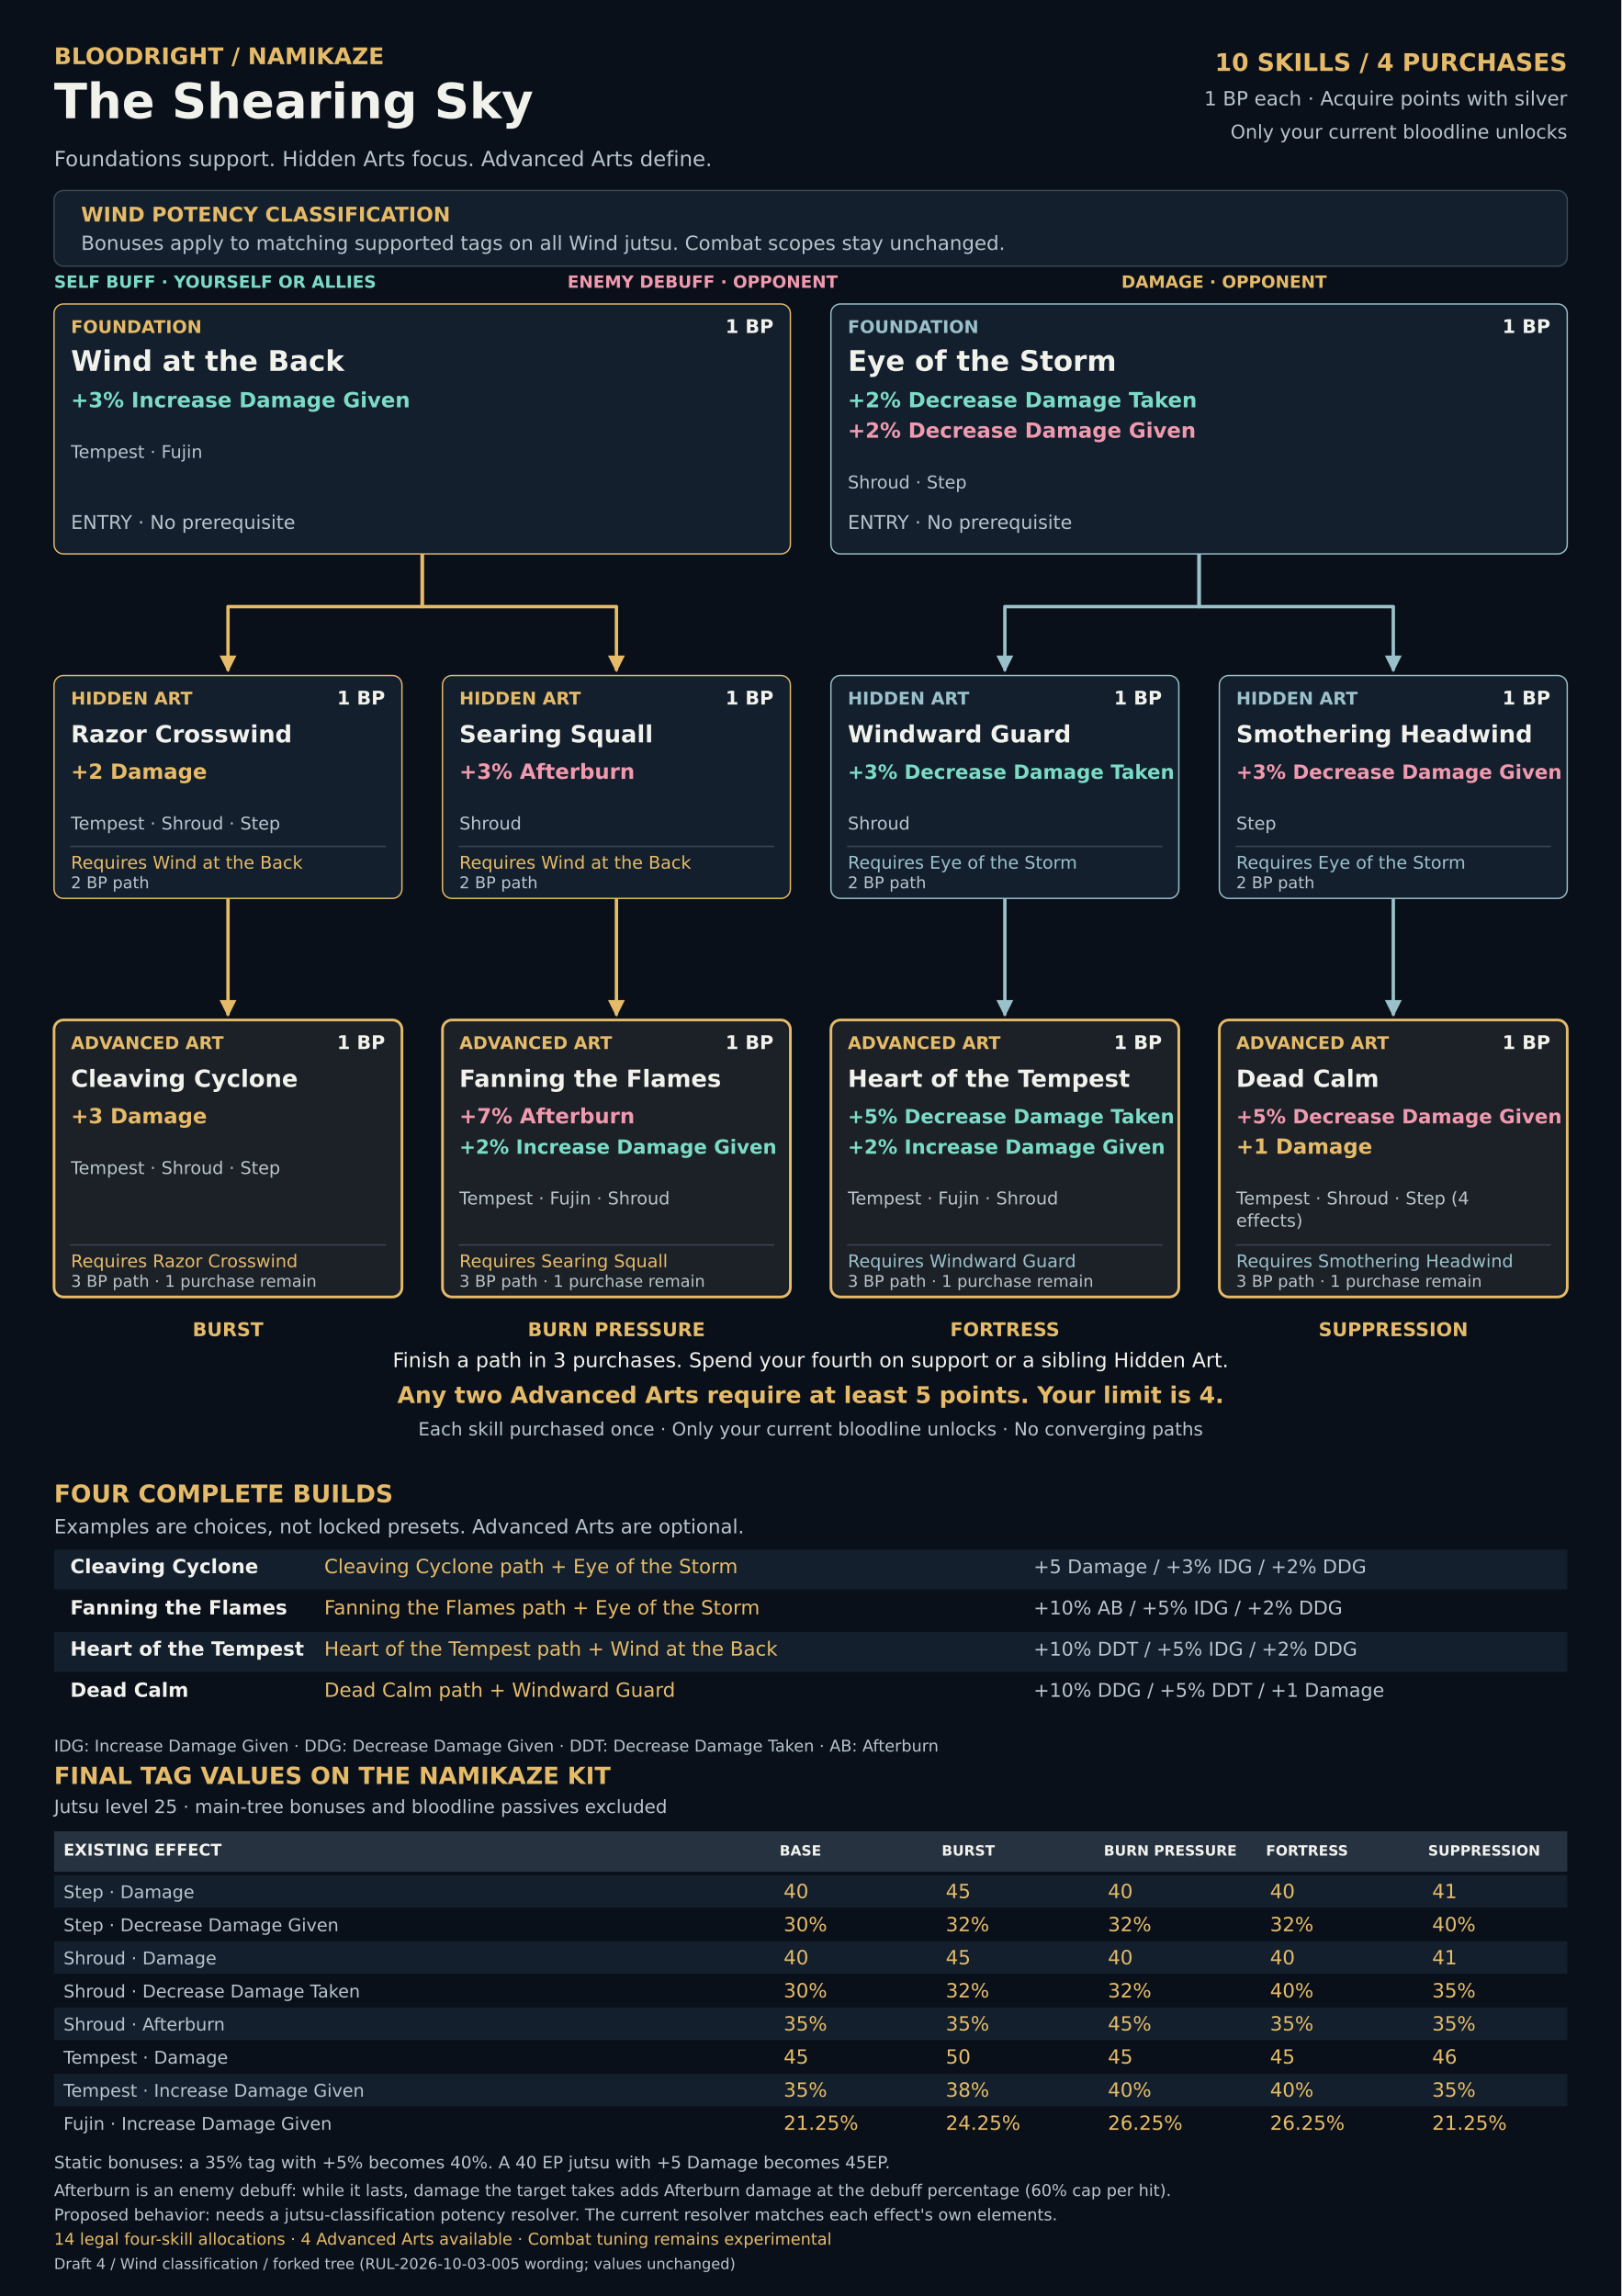
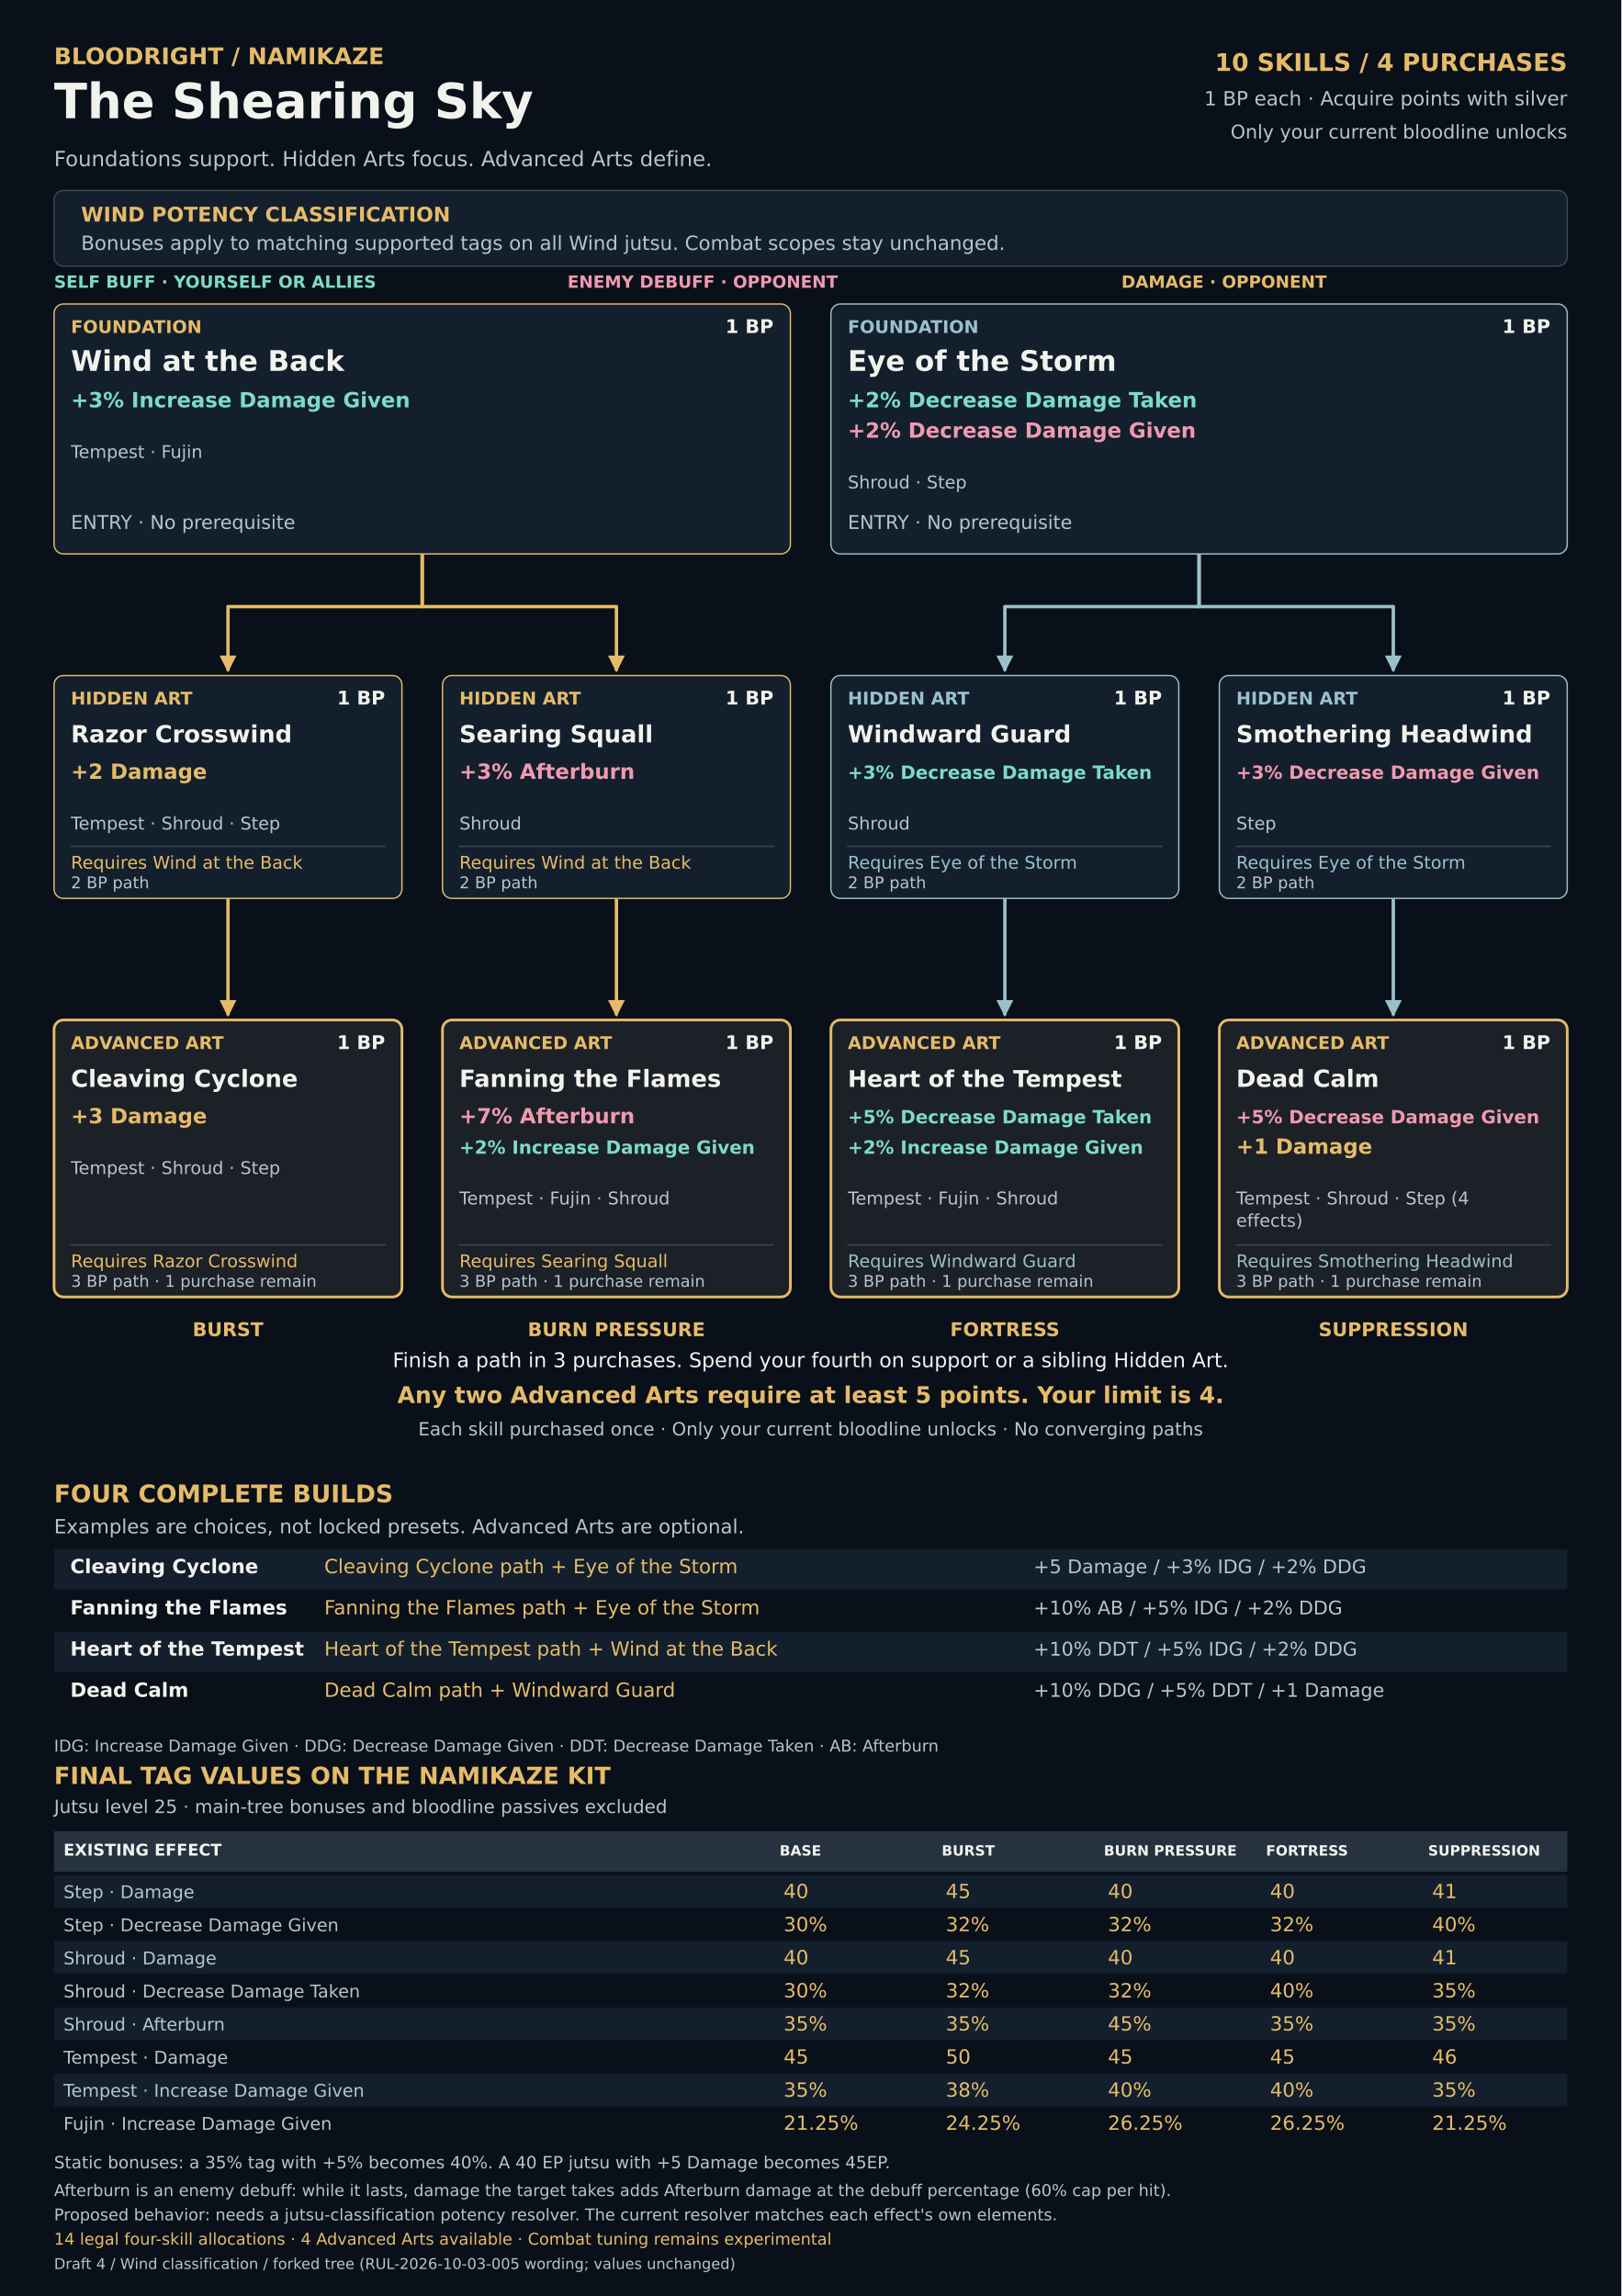
<svg xmlns="http://www.w3.org/2000/svg" width="2400" height="3399" viewBox="0 0 2400 3399" role="img" aria-labelledby="title desc">
  <defs>
    <marker id="arrow-0" viewBox="0 0 10 10" refX="9" refY="5" markerWidth="5" markerHeight="5" orient="auto">
      <path d="M0 0L10 5L0 10Z" fill="#e5bb69" />
    </marker>
    <marker id="arrow-1" viewBox="0 0 10 10" refX="9" refY="5" markerWidth="5" markerHeight="5" orient="auto">
      <path d="M0 0L10 5L0 10Z" fill="#9ac1ca" />
    </marker>
    <marker id="arrow-2" viewBox="0 0 10 10" refX="9" refY="5" markerWidth="5" markerHeight="5" orient="auto">
      <path d="M0 0L10 5L0 10Z" fill="#b8d98d" />
    </marker>
    <marker id="arrow-3" viewBox="0 0 10 10" refX="9" refY="5" markerWidth="5" markerHeight="5" orient="auto">
      <path d="M0 0L10 5L0 10Z" fill="#d9a6e0" />
    </marker>
  </defs>
  <g font-family="DejaVu Sans, sans-serif">
    <rect x="0" y="0" width="2400" height="3399" rx="0" fill="#0a101a" />
    <text x="80" y="95" font-size="34" font-weight="700" fill="#e5bb69" text-anchor="start">BLOODRIGHT / NAMIKAZE</text>
    <text x="80" y="175" font-size="72" font-weight="700" fill="#f2f2ed" text-anchor="start">The Shearing Sky</text>
    <text x="80" y="246" font-size="31" font-weight="400" fill="#b8c4cc" text-anchor="start">Foundations support. Hidden Arts focus. Advanced Arts define.</text>
    <text x="2320" y="105" font-size="36" font-weight="700" fill="#e5bb69" text-anchor="end">10 SKILLS  /  4 PURCHASES</text>
    <text x="2320" y="156" font-size="29" font-weight="400" fill="#b8c4cc" text-anchor="end">1 BP each · Acquire points with silver</text>
    <text x="2320" y="205" font-size="28" font-weight="400" fill="#b8c4cc" text-anchor="end">Only your current bloodline unlocks</text>
    <rect x="80" y="282" width="2240" height="112" rx="14" fill="#131f2c" stroke="#394858" stroke-width="2" />
    <text x="120" y="328" font-size="30" font-weight="700" fill="#e5bb69" text-anchor="start">WIND POTENCY CLASSIFICATION</text>
    <text x="120" y="370" font-size="29" font-weight="400" fill="#b8c4cc" text-anchor="start">Bonuses apply to matching supported tags on all Wind jutsu. Combat scopes stay unchanged.</text>
    <text x="80" y="426" font-size="25" font-weight="700" fill="#7cdbc7" text-anchor="start">SELF BUFF · YOURSELF OR ALLIES</text>
    <text x="840" y="426" font-size="25" font-weight="700" fill="#f09aaf" text-anchor="start">ENEMY DEBUFF · OPPONENT</text>
    <text x="1660" y="426" font-size="25" font-weight="700" fill="#e5bb69" text-anchor="start">DAMAGE · OPPONENT</text>
    <path id="edge-02-03" data-from="02" data-to="03" d="M337.5 1330 V1503" fill="none" stroke="#e5bb69" stroke-width="5" stroke-linejoin="round" marker-end="url(#arrow-0)" />
    <path id="edge-04-05" data-from="04" data-to="05" d="M912.5 1330 V1503" fill="none" stroke="#e5bb69" stroke-width="5" stroke-linejoin="round" marker-end="url(#arrow-0)" />
    <path id="edge-01-02" data-from="01" data-to="02" d="M625 820 V898 H337.5 V993" fill="none" stroke="#e5bb69" stroke-width="5" stroke-linejoin="round" marker-end="url(#arrow-0)" />
    <path id="edge-01-04" data-from="01" data-to="04" d="M625 820 V898 H912.5 V993" fill="none" stroke="#e5bb69" stroke-width="5" stroke-linejoin="round" marker-end="url(#arrow-0)" />
    <path id="edge-07-08" data-from="07" data-to="08" d="M1487.5 1330 V1503" fill="none" stroke="#9ac1ca" stroke-width="5" stroke-linejoin="round" marker-end="url(#arrow-1)" />
    <path id="edge-09-10" data-from="09" data-to="10" d="M2062.5 1330 V1503" fill="none" stroke="#9ac1ca" stroke-width="5" stroke-linejoin="round" marker-end="url(#arrow-1)" />
    <path id="edge-06-07" data-from="06" data-to="07" d="M1775 820 V898 H1487.5 V993" fill="none" stroke="#9ac1ca" stroke-width="5" stroke-linejoin="round" marker-end="url(#arrow-1)" />
    <path id="edge-06-09" data-from="06" data-to="09" d="M1775 820 V898 H2062.5 V993" fill="none" stroke="#9ac1ca" stroke-width="5" stroke-linejoin="round" marker-end="url(#arrow-1)" />
    <g id="node-01" data-cost="1" data-prerequisites="" data-potency-classification="Wind">
      <rect x="80" y="450" width="1090" height="370" rx="14" fill="#131f2c" stroke="#e5bb69" stroke-width="2" />
      <text x="105.0" y="493" font-size="26" font-weight="700" fill="#e5bb69" text-anchor="start">FOUNDATION</text>
      <text x="1145.0" y="493" font-size="28" font-weight="700" fill="#f2f2ed" text-anchor="end">1 BP</text>
      <text x="105.0" y="549" font-size="42" font-weight="700" fill="#f2f2ed" text-anchor="start">Wind at the Back</text>
      <text x="105.0" y="603" font-size="31" font-weight="700" fill="#7cdbc7" text-anchor="start">+3% Increase Damage Given</text>
      <text x="105.0" y="678" font-size="26" font-weight="400" fill="#b8c4cc" text-anchor="start">Tempest · Fujin</text>
      <text x="105.0" y="783" font-size="28" font-weight="400" fill="#b8c4cc" text-anchor="start">ENTRY · No prerequisite</text>
    </g>
    <g id="node-06" data-cost="1" data-prerequisites="" data-potency-classification="Wind">
      <rect x="1230" y="450" width="1090" height="370" rx="14" fill="#131f2c" stroke="#9ac1ca" stroke-width="2" />
      <text x="1255.0" y="493" font-size="26" font-weight="700" fill="#9ac1ca" text-anchor="start">FOUNDATION</text>
      <text x="2295.0" y="493" font-size="28" font-weight="700" fill="#f2f2ed" text-anchor="end">1 BP</text>
      <text x="1255.0" y="549" font-size="42" font-weight="700" fill="#f2f2ed" text-anchor="start">Eye of the Storm</text>
      <text x="1255.0" y="603" font-size="31" font-weight="700" fill="#7cdbc7" text-anchor="start">+2% Decrease Damage Taken</text>
      <text x="1255.0" y="648" font-size="31" font-weight="700" fill="#f09aaf" text-anchor="start">+2% Decrease Damage Given</text>
      <text x="1255.0" y="723" font-size="26" font-weight="400" fill="#b8c4cc" text-anchor="start">Shroud · Step</text>
      <text x="1255.0" y="783" font-size="28" font-weight="400" fill="#b8c4cc" text-anchor="start">ENTRY · No prerequisite</text>
    </g>
    <g id="node-02" data-cost="1" data-prerequisites="01" data-potency-classification="Wind">
      <rect x="80" y="1000" width="515" height="330" rx="14" fill="#131f2c" stroke="#e5bb69" stroke-width="2" />
      <text x="105.0" y="1043" font-size="26" font-weight="700" fill="#e5bb69" text-anchor="start">HIDDEN ART</text>
      <text x="570.0" y="1043" font-size="28" font-weight="700" fill="#f2f2ed" text-anchor="end">1 BP</text>
      <text x="105.0" y="1099" font-size="35" font-weight="700" fill="#f2f2ed" text-anchor="start">Razor Crosswind</text>
      <text x="105.0" y="1153" font-size="31" font-weight="700" fill="#e5bb69" text-anchor="start">+2 Damage</text>
      <text x="105.0" y="1228" font-size="26" font-weight="400" fill="#b8c4cc" text-anchor="start">Tempest · Shroud · Step</text>
      <path d="M104 1253 L571 1253" fill="none" stroke="#394858" stroke-width="2" />
      <text x="105.0" y="1286" font-size="26" font-weight="400" fill="#e5bb69" text-anchor="start">Requires Wind at the Back</text>
      <text x="105.0" y="1315" font-size="24" font-weight="400" fill="#b8c4cc" text-anchor="start">2 BP path</text>
    </g>
    <g id="node-04" data-cost="1" data-prerequisites="01" data-potency-classification="Wind">
      <rect x="655" y="1000" width="515" height="330" rx="14" fill="#131f2c" stroke="#e5bb69" stroke-width="2" />
      <text x="680.0" y="1043" font-size="26" font-weight="700" fill="#e5bb69" text-anchor="start">HIDDEN ART</text>
      <text x="1145.0" y="1043" font-size="28" font-weight="700" fill="#f2f2ed" text-anchor="end">1 BP</text>
      <text x="680.0" y="1099" font-size="35" font-weight="700" fill="#f2f2ed" text-anchor="start">Searing Squall</text>
      <text x="680.0" y="1153" font-size="31" font-weight="700" fill="#f09aaf" text-anchor="start">+3% Afterburn</text>
      <text x="680.0" y="1228" font-size="26" font-weight="400" fill="#b8c4cc" text-anchor="start">Shroud</text>
      <path d="M679 1253 L1146 1253" fill="none" stroke="#394858" stroke-width="2" />
      <text x="680.0" y="1286" font-size="26" font-weight="400" fill="#e5bb69" text-anchor="start">Requires Wind at the Back</text>
      <text x="680.0" y="1315" font-size="24" font-weight="400" fill="#b8c4cc" text-anchor="start">2 BP path</text>
    </g>
    <g id="node-07" data-cost="1" data-prerequisites="06" data-potency-classification="Wind">
      <rect x="1230" y="1000" width="515" height="330" rx="14" fill="#131f2c" stroke="#9ac1ca" stroke-width="2" />
      <text x="1255.0" y="1043" font-size="26" font-weight="700" fill="#9ac1ca" text-anchor="start">HIDDEN ART</text>
      <text x="1720.0" y="1043" font-size="28" font-weight="700" fill="#f2f2ed" text-anchor="end">1 BP</text>
      <text x="1255.0" y="1099" font-size="35" font-weight="700" fill="#f2f2ed" text-anchor="start">Windward Guard</text>
-       <text x="1255.0" y="1153" font-size="29" font-weight="700" fill="#7cdbc7" text-anchor="start">+3% Decrease Damage Taken</text>
+       <text x="1255.0" y="1153" font-size="27" font-weight="700" fill="#7cdbc7" text-anchor="start">+3% Decrease Damage Taken</text>
      <text x="1255.0" y="1228" font-size="26" font-weight="400" fill="#b8c4cc" text-anchor="start">Shroud</text>
      <path d="M1254 1253 L1721 1253" fill="none" stroke="#394858" stroke-width="2" />
      <text x="1255.0" y="1286" font-size="26" font-weight="400" fill="#9ac1ca" text-anchor="start">Requires Eye of the Storm</text>
      <text x="1255.0" y="1315" font-size="24" font-weight="400" fill="#b8c4cc" text-anchor="start">2 BP path</text>
    </g>
    <g id="node-09" data-cost="1" data-prerequisites="06" data-potency-classification="Wind">
      <rect x="1805" y="1000" width="515" height="330" rx="14" fill="#131f2c" stroke="#9ac1ca" stroke-width="2" />
      <text x="1830.0" y="1043" font-size="26" font-weight="700" fill="#9ac1ca" text-anchor="start">HIDDEN ART</text>
      <text x="2295.0" y="1043" font-size="28" font-weight="700" fill="#f2f2ed" text-anchor="end">1 BP</text>
      <text x="1830.0" y="1099" font-size="35" font-weight="700" fill="#f2f2ed" text-anchor="start">Smothering Headwind</text>
-       <text x="1830.0" y="1153" font-size="29" font-weight="700" fill="#f09aaf" text-anchor="start">+3% Decrease Damage Given</text>
+       <text x="1830.0" y="1153" font-size="27" font-weight="700" fill="#f09aaf" text-anchor="start">+3% Decrease Damage Given</text>
      <text x="1830.0" y="1228" font-size="26" font-weight="400" fill="#b8c4cc" text-anchor="start">Step</text>
      <path d="M1829 1253 L2296 1253" fill="none" stroke="#394858" stroke-width="2" />
      <text x="1830.0" y="1286" font-size="26" font-weight="400" fill="#9ac1ca" text-anchor="start">Requires Eye of the Storm</text>
      <text x="1830.0" y="1315" font-size="24" font-weight="400" fill="#b8c4cc" text-anchor="start">2 BP path</text>
    </g>
    <g id="node-03" data-cost="1" data-prerequisites="02" data-potency-classification="Wind">
      <rect x="80" y="1510" width="515" height="410" rx="14" fill="#1c2027" stroke="#e5bb69" stroke-width="4" />
      <text x="105.0" y="1553" font-size="26" font-weight="700" fill="#e5bb69" text-anchor="start">ADVANCED ART</text>
      <text x="570.0" y="1553" font-size="28" font-weight="700" fill="#f2f2ed" text-anchor="end">1 BP</text>
      <text x="105.0" y="1609" font-size="35" font-weight="700" fill="#f2f2ed" text-anchor="start">Cleaving Cyclone</text>
      <text x="105.0" y="1663" font-size="31" font-weight="700" fill="#e5bb69" text-anchor="start">+3 Damage</text>
      <text x="105.0" y="1738" font-size="26" font-weight="400" fill="#b8c4cc" text-anchor="start">Tempest · Shroud · Step</text>
      <path d="M104 1843 L571 1843" fill="none" stroke="#394858" stroke-width="2" />
      <text x="105.0" y="1876" font-size="26" font-weight="400" fill="#e5bb69" text-anchor="start">Requires Razor Crosswind</text>
      <text x="105.0" y="1905" font-size="24" font-weight="400" fill="#b8c4cc" text-anchor="start">3 BP path · 1 purchase remain</text>
    </g>
    <g id="node-05" data-cost="1" data-prerequisites="04" data-potency-classification="Wind">
      <rect x="655" y="1510" width="515" height="410" rx="14" fill="#1c2027" stroke="#e5bb69" stroke-width="4" />
      <text x="680.0" y="1553" font-size="26" font-weight="700" fill="#e5bb69" text-anchor="start">ADVANCED ART</text>
      <text x="1145.0" y="1553" font-size="28" font-weight="700" fill="#f2f2ed" text-anchor="end">1 BP</text>
      <text x="680.0" y="1609" font-size="35" font-weight="700" fill="#f2f2ed" text-anchor="start">Fanning the Flames</text>
      <text x="680.0" y="1663" font-size="31" font-weight="700" fill="#f09aaf" text-anchor="start">+7% Afterburn</text>
-       <text x="680.0" y="1708" font-size="29" font-weight="700" fill="#7cdbc7" text-anchor="start">+2% Increase Damage Given</text>
+       <text x="680.0" y="1708" font-size="27" font-weight="700" fill="#7cdbc7" text-anchor="start">+2% Increase Damage Given</text>
      <text x="680.0" y="1783" font-size="26" font-weight="400" fill="#b8c4cc" text-anchor="start">Tempest · Fujin · Shroud</text>
      <path d="M679 1843 L1146 1843" fill="none" stroke="#394858" stroke-width="2" />
      <text x="680.0" y="1876" font-size="26" font-weight="400" fill="#e5bb69" text-anchor="start">Requires Searing Squall</text>
      <text x="680.0" y="1905" font-size="24" font-weight="400" fill="#b8c4cc" text-anchor="start">3 BP path · 1 purchase remain</text>
    </g>
    <g id="node-08" data-cost="1" data-prerequisites="07" data-potency-classification="Wind">
      <rect x="1230" y="1510" width="515" height="410" rx="14" fill="#1c2027" stroke="#e5bb69" stroke-width="4" />
      <text x="1255.0" y="1553" font-size="26" font-weight="700" fill="#e5bb69" text-anchor="start">ADVANCED ART</text>
      <text x="1720.0" y="1553" font-size="28" font-weight="700" fill="#f2f2ed" text-anchor="end">1 BP</text>
-       <text x="1255.0" y="1609" font-size="35" font-weight="700" fill="#f2f2ed" text-anchor="start">Heart of the Tempest</text>
-       <text x="1255.0" y="1663" font-size="29" font-weight="700" fill="#7cdbc7" text-anchor="start">+5% Decrease Damage Taken</text>
-       <text x="1255.0" y="1708" font-size="29" font-weight="700" fill="#7cdbc7" text-anchor="start">+2% Increase Damage Given</text>
+       <text x="1255.0" y="1609" font-size="34" font-weight="700" fill="#f2f2ed" text-anchor="start">Heart of the Tempest</text>
+       <text x="1255.0" y="1663" font-size="27" font-weight="700" fill="#7cdbc7" text-anchor="start">+5% Decrease Damage Taken</text>
+       <text x="1255.0" y="1708" font-size="27" font-weight="700" fill="#7cdbc7" text-anchor="start">+2% Increase Damage Given</text>
      <text x="1255.0" y="1783" font-size="26" font-weight="400" fill="#b8c4cc" text-anchor="start">Tempest · Fujin · Shroud</text>
      <path d="M1254 1843 L1721 1843" fill="none" stroke="#394858" stroke-width="2" />
      <text x="1255.0" y="1876" font-size="26" font-weight="400" fill="#9ac1ca" text-anchor="start">Requires Windward Guard</text>
      <text x="1255.0" y="1905" font-size="24" font-weight="400" fill="#b8c4cc" text-anchor="start">3 BP path · 1 purchase remain</text>
    </g>
    <g id="node-10" data-cost="1" data-prerequisites="09" data-potency-classification="Wind">
      <rect x="1805" y="1510" width="515" height="410" rx="14" fill="#1c2027" stroke="#e5bb69" stroke-width="4" />
      <text x="1830.0" y="1553" font-size="26" font-weight="700" fill="#e5bb69" text-anchor="start">ADVANCED ART</text>
      <text x="2295.0" y="1553" font-size="28" font-weight="700" fill="#f2f2ed" text-anchor="end">1 BP</text>
      <text x="1830.0" y="1609" font-size="35" font-weight="700" fill="#f2f2ed" text-anchor="start">Dead Calm</text>
-       <text x="1830.0" y="1663" font-size="29" font-weight="700" fill="#f09aaf" text-anchor="start">+5% Decrease Damage Given</text>
+       <text x="1830.0" y="1663" font-size="27" font-weight="700" fill="#f09aaf" text-anchor="start">+5% Decrease Damage Given</text>
      <text x="1830.0" y="1708" font-size="31" font-weight="700" fill="#e5bb69" text-anchor="start">+1 Damage</text>
      <text x="1830.0" y="1783" font-size="26" font-weight="400" fill="#b8c4cc" text-anchor="start">Tempest · Shroud · Step (4</text>
      <text x="1830.0" y="1816" font-size="26" font-weight="400" fill="#b8c4cc" text-anchor="start">effects)</text>
      <path d="M1829 1843 L2296 1843" fill="none" stroke="#394858" stroke-width="2" />
      <text x="1830.0" y="1876" font-size="26" font-weight="400" fill="#9ac1ca" text-anchor="start">Requires Smothering Headwind</text>
      <text x="1830.0" y="1905" font-size="24" font-weight="400" fill="#b8c4cc" text-anchor="start">3 BP path · 1 purchase remain</text>
    </g>
    <text x="337.5" y="1978" font-size="28" font-weight="700" fill="#e5bb69" text-anchor="middle">BURST</text>
    <text x="912.5" y="1978" font-size="28" font-weight="700" fill="#e5bb69" text-anchor="middle">BURN PRESSURE</text>
    <text x="1487.5" y="1978" font-size="28" font-weight="700" fill="#e5bb69" text-anchor="middle">FORTRESS</text>
    <text x="2062.5" y="1978" font-size="28" font-weight="700" fill="#e5bb69" text-anchor="middle">SUPPRESSION</text>
    <text x="1200.0" y="2024" font-size="30" font-weight="400" fill="#f2f2ed" text-anchor="middle">Finish a path in 3 purchases. Spend your fourth on support or a sibling Hidden Art.</text>
    <text x="1200.0" y="2077" font-size="34" font-weight="700" fill="#e5bb69" text-anchor="middle">Any two Advanced Arts require at least 5 points. Your limit is 4.</text>
    <text x="1200.0" y="2125" font-size="27" font-weight="400" fill="#b8c4cc" text-anchor="middle">Each skill purchased once · Only your current bloodline unlocks · No converging paths</text>
    <text x="80" y="2224" font-size="36" font-weight="700" fill="#e5bb69" text-anchor="start">FOUR COMPLETE BUILDS</text>
    <text x="80" y="2270" font-size="29" font-weight="400" fill="#b8c4cc" text-anchor="start">Examples are choices, not locked presets. Advanced Arts are optional.</text>
    <rect x="80" y="2294" width="2240" height="59" rx="0" fill="#131f2c" />
    <text x="104" y="2329" font-size="29" font-weight="700" fill="#f2f2ed" text-anchor="start">Cleaving Cyclone</text>
    <text x="480" y="2329" font-size="29" font-weight="400" fill="#e5bb69" text-anchor="start">Cleaving Cyclone path + Eye of the Storm</text>
    <text x="1530" y="2329" font-size="28" font-weight="400" fill="#b8c4cc" text-anchor="start">+5 Damage / +3% IDG / +2% DDG</text>
    <rect x="80" y="2355" width="2240" height="59" rx="0" fill="#0a101a" />
    <text x="104" y="2390" font-size="29" font-weight="700" fill="#f2f2ed" text-anchor="start">Fanning the Flames</text>
    <text x="480" y="2390" font-size="29" font-weight="400" fill="#e5bb69" text-anchor="start">Fanning the Flames path + Eye of the Storm</text>
    <text x="1530" y="2390" font-size="28" font-weight="400" fill="#b8c4cc" text-anchor="start">+10% AB / +5% IDG / +2% DDG</text>
    <rect x="80" y="2416" width="2240" height="59" rx="0" fill="#131f2c" />
    <text x="104" y="2451" font-size="29" font-weight="700" fill="#f2f2ed" text-anchor="start">Heart of the Tempest</text>
    <text x="480" y="2451" font-size="29" font-weight="400" fill="#e5bb69" text-anchor="start">Heart of the Tempest path + Wind at the Back</text>
    <text x="1530" y="2451" font-size="28" font-weight="400" fill="#b8c4cc" text-anchor="start">+10% DDT / +5% IDG / +2% DDG</text>
    <rect x="80" y="2477" width="2240" height="59" rx="0" fill="#0a101a" />
    <text x="104" y="2512" font-size="29" font-weight="700" fill="#f2f2ed" text-anchor="start">Dead Calm</text>
    <text x="480" y="2512" font-size="29" font-weight="400" fill="#e5bb69" text-anchor="start">Dead Calm path + Windward Guard</text>
    <text x="1530" y="2512" font-size="28" font-weight="400" fill="#b8c4cc" text-anchor="start">+10% DDG / +5% DDT / +1 Damage</text>
    <text x="80" y="2593" font-size="24" font-weight="400" fill="#b8c4cc" text-anchor="start">IDG: Increase Damage Given · DDG: Decrease Damage Given · DDT: Decrease Damage Taken · AB: Afterburn</text>
    <text x="80" y="2641" font-size="35" font-weight="700" fill="#e5bb69" text-anchor="start">FINAL TAG VALUES ON THE NAMIKAZE KIT</text>
    <text x="80" y="2684" font-size="27" font-weight="400" fill="#b8c4cc" text-anchor="start">Jutsu level 25 · main-tree bonuses and bloodline passives excluded</text>
    <rect x="80" y="2711" width="2240" height="60" rx="0" fill="#263240" />
    <text x="94" y="2747" font-size="24" font-weight="700" fill="#f2f2ed" text-anchor="start">EXISTING EFFECT</text>
    <text x="1154.0" y="2747" font-size="21" font-weight="700" fill="#f2f2ed" text-anchor="start">BASE</text>
    <text x="1394.0" y="2747" font-size="21" font-weight="700" fill="#f2f2ed" text-anchor="start">BURST</text>
    <text x="1634.0" y="2747" font-size="21" font-weight="700" fill="#f2f2ed" text-anchor="start">BURN PRESSURE</text>
    <text x="1874.0" y="2747" font-size="21" font-weight="700" fill="#f2f2ed" text-anchor="start">FORTRESS</text>
    <text x="2114.0" y="2747" font-size="21" font-weight="700" fill="#f2f2ed" text-anchor="start">SUPPRESSION</text>
    <rect x="80" y="2776" width="2240" height="48" rx="0" fill="#131f2c" />
    <text x="94" y="2810" font-size="26" font-weight="400" fill="#b8c4cc" text-anchor="start">Step · Damage</text>
    <text x="1160.0" y="2810" font-size="29" font-weight="400" fill="#e5bb69" text-anchor="start">40</text>
    <text x="1400.0" y="2810" font-size="29" font-weight="400" fill="#e5bb69" text-anchor="start">45</text>
    <text x="1640.0" y="2810" font-size="29" font-weight="400" fill="#e5bb69" text-anchor="start">40</text>
    <text x="1880.0" y="2810" font-size="29" font-weight="400" fill="#e5bb69" text-anchor="start">40</text>
    <text x="2120.0" y="2810" font-size="29" font-weight="400" fill="#e5bb69" text-anchor="start">41</text>
    <text x="94" y="2859" font-size="26" font-weight="400" fill="#b8c4cc" text-anchor="start">Step · Decrease Damage Given</text>
    <text x="1160.0" y="2859" font-size="29" font-weight="400" fill="#e5bb69" text-anchor="start">30%</text>
    <text x="1400.0" y="2859" font-size="29" font-weight="400" fill="#e5bb69" text-anchor="start">32%</text>
    <text x="1640.0" y="2859" font-size="29" font-weight="400" fill="#e5bb69" text-anchor="start">32%</text>
    <text x="1880.0" y="2859" font-size="29" font-weight="400" fill="#e5bb69" text-anchor="start">32%</text>
    <text x="2120.0" y="2859" font-size="29" font-weight="400" fill="#e5bb69" text-anchor="start">40%</text>
    <rect x="80" y="2874" width="2240" height="48" rx="0" fill="#131f2c" />
    <text x="94" y="2908" font-size="26" font-weight="400" fill="#b8c4cc" text-anchor="start">Shroud · Damage</text>
    <text x="1160.0" y="2908" font-size="29" font-weight="400" fill="#e5bb69" text-anchor="start">40</text>
    <text x="1400.0" y="2908" font-size="29" font-weight="400" fill="#e5bb69" text-anchor="start">45</text>
    <text x="1640.0" y="2908" font-size="29" font-weight="400" fill="#e5bb69" text-anchor="start">40</text>
    <text x="1880.0" y="2908" font-size="29" font-weight="400" fill="#e5bb69" text-anchor="start">40</text>
    <text x="2120.0" y="2908" font-size="29" font-weight="400" fill="#e5bb69" text-anchor="start">41</text>
    <text x="94" y="2957" font-size="26" font-weight="400" fill="#b8c4cc" text-anchor="start">Shroud · Decrease Damage Taken</text>
    <text x="1160.0" y="2957" font-size="29" font-weight="400" fill="#e5bb69" text-anchor="start">30%</text>
    <text x="1400.0" y="2957" font-size="29" font-weight="400" fill="#e5bb69" text-anchor="start">32%</text>
    <text x="1640.0" y="2957" font-size="29" font-weight="400" fill="#e5bb69" text-anchor="start">32%</text>
    <text x="1880.0" y="2957" font-size="29" font-weight="400" fill="#e5bb69" text-anchor="start">40%</text>
    <text x="2120.0" y="2957" font-size="29" font-weight="400" fill="#e5bb69" text-anchor="start">35%</text>
    <rect x="80" y="2972" width="2240" height="48" rx="0" fill="#131f2c" />
    <text x="94" y="3006" font-size="26" font-weight="400" fill="#b8c4cc" text-anchor="start">Shroud · Afterburn</text>
    <text x="1160.0" y="3006" font-size="29" font-weight="400" fill="#e5bb69" text-anchor="start">35%</text>
    <text x="1400.0" y="3006" font-size="29" font-weight="400" fill="#e5bb69" text-anchor="start">35%</text>
    <text x="1640.0" y="3006" font-size="29" font-weight="400" fill="#e5bb69" text-anchor="start">45%</text>
    <text x="1880.0" y="3006" font-size="29" font-weight="400" fill="#e5bb69" text-anchor="start">35%</text>
    <text x="2120.0" y="3006" font-size="29" font-weight="400" fill="#e5bb69" text-anchor="start">35%</text>
    <text x="94" y="3055" font-size="26" font-weight="400" fill="#b8c4cc" text-anchor="start">Tempest · Damage</text>
    <text x="1160.0" y="3055" font-size="29" font-weight="400" fill="#e5bb69" text-anchor="start">45</text>
    <text x="1400.0" y="3055" font-size="29" font-weight="400" fill="#e5bb69" text-anchor="start">50</text>
    <text x="1640.0" y="3055" font-size="29" font-weight="400" fill="#e5bb69" text-anchor="start">45</text>
    <text x="1880.0" y="3055" font-size="29" font-weight="400" fill="#e5bb69" text-anchor="start">45</text>
    <text x="2120.0" y="3055" font-size="29" font-weight="400" fill="#e5bb69" text-anchor="start">46</text>
    <rect x="80" y="3070" width="2240" height="48" rx="0" fill="#131f2c" />
    <text x="94" y="3104" font-size="26" font-weight="400" fill="#b8c4cc" text-anchor="start">Tempest · Increase Damage Given</text>
    <text x="1160.0" y="3104" font-size="29" font-weight="400" fill="#e5bb69" text-anchor="start">35%</text>
    <text x="1400.0" y="3104" font-size="29" font-weight="400" fill="#e5bb69" text-anchor="start">38%</text>
    <text x="1640.0" y="3104" font-size="29" font-weight="400" fill="#e5bb69" text-anchor="start">40%</text>
    <text x="1880.0" y="3104" font-size="29" font-weight="400" fill="#e5bb69" text-anchor="start">40%</text>
    <text x="2120.0" y="3104" font-size="29" font-weight="400" fill="#e5bb69" text-anchor="start">35%</text>
    <text x="94" y="3153" font-size="26" font-weight="400" fill="#b8c4cc" text-anchor="start">Fujin · Increase Damage Given</text>
    <text x="1160.0" y="3153" font-size="29" font-weight="400" fill="#e5bb69" text-anchor="start">21.25%</text>
    <text x="1400.0" y="3153" font-size="29" font-weight="400" fill="#e5bb69" text-anchor="start">24.25%</text>
    <text x="1640.0" y="3153" font-size="29" font-weight="400" fill="#e5bb69" text-anchor="start">26.25%</text>
    <text x="1880.0" y="3153" font-size="29" font-weight="400" fill="#e5bb69" text-anchor="start">26.25%</text>
    <text x="2120.0" y="3153" font-size="29" font-weight="400" fill="#e5bb69" text-anchor="start">21.25%</text>
    <text x="80" y="3210" font-size="25" font-weight="400" fill="#b8c4cc" text-anchor="start">Static bonuses: a 35% tag with +5% becomes 40%. A 40 EP jutsu with +5 Damage becomes 45EP.</text>
    <text x="80" y="3251" font-size="24" font-weight="400" fill="#b8c4cc" text-anchor="start">Afterburn is an enemy debuff: while it lasts, damage the target takes adds Afterburn damage at the debuff percentage (60% cap per hit).</text>
    <text x="80" y="3287" font-size="24" font-weight="400" fill="#b8c4cc" text-anchor="start">Proposed behavior: needs a jutsu-classification potency resolver. The current resolver matches each effect's own elements.</text>
    <text x="80" y="3323" font-size="24" font-weight="400" fill="#e5bb69" text-anchor="start">14 legal four-skill allocations · 4 Advanced Arts available · Combat tuning remains experimental</text>
    <text x="80" y="3359" font-size="22" font-weight="400" fill="#b8c4cc" text-anchor="start">Draft 4 / Wind classification / forked tree (RUL-2026-10-03-005 wording; values unchanged)</text>
  </g>
</svg>
